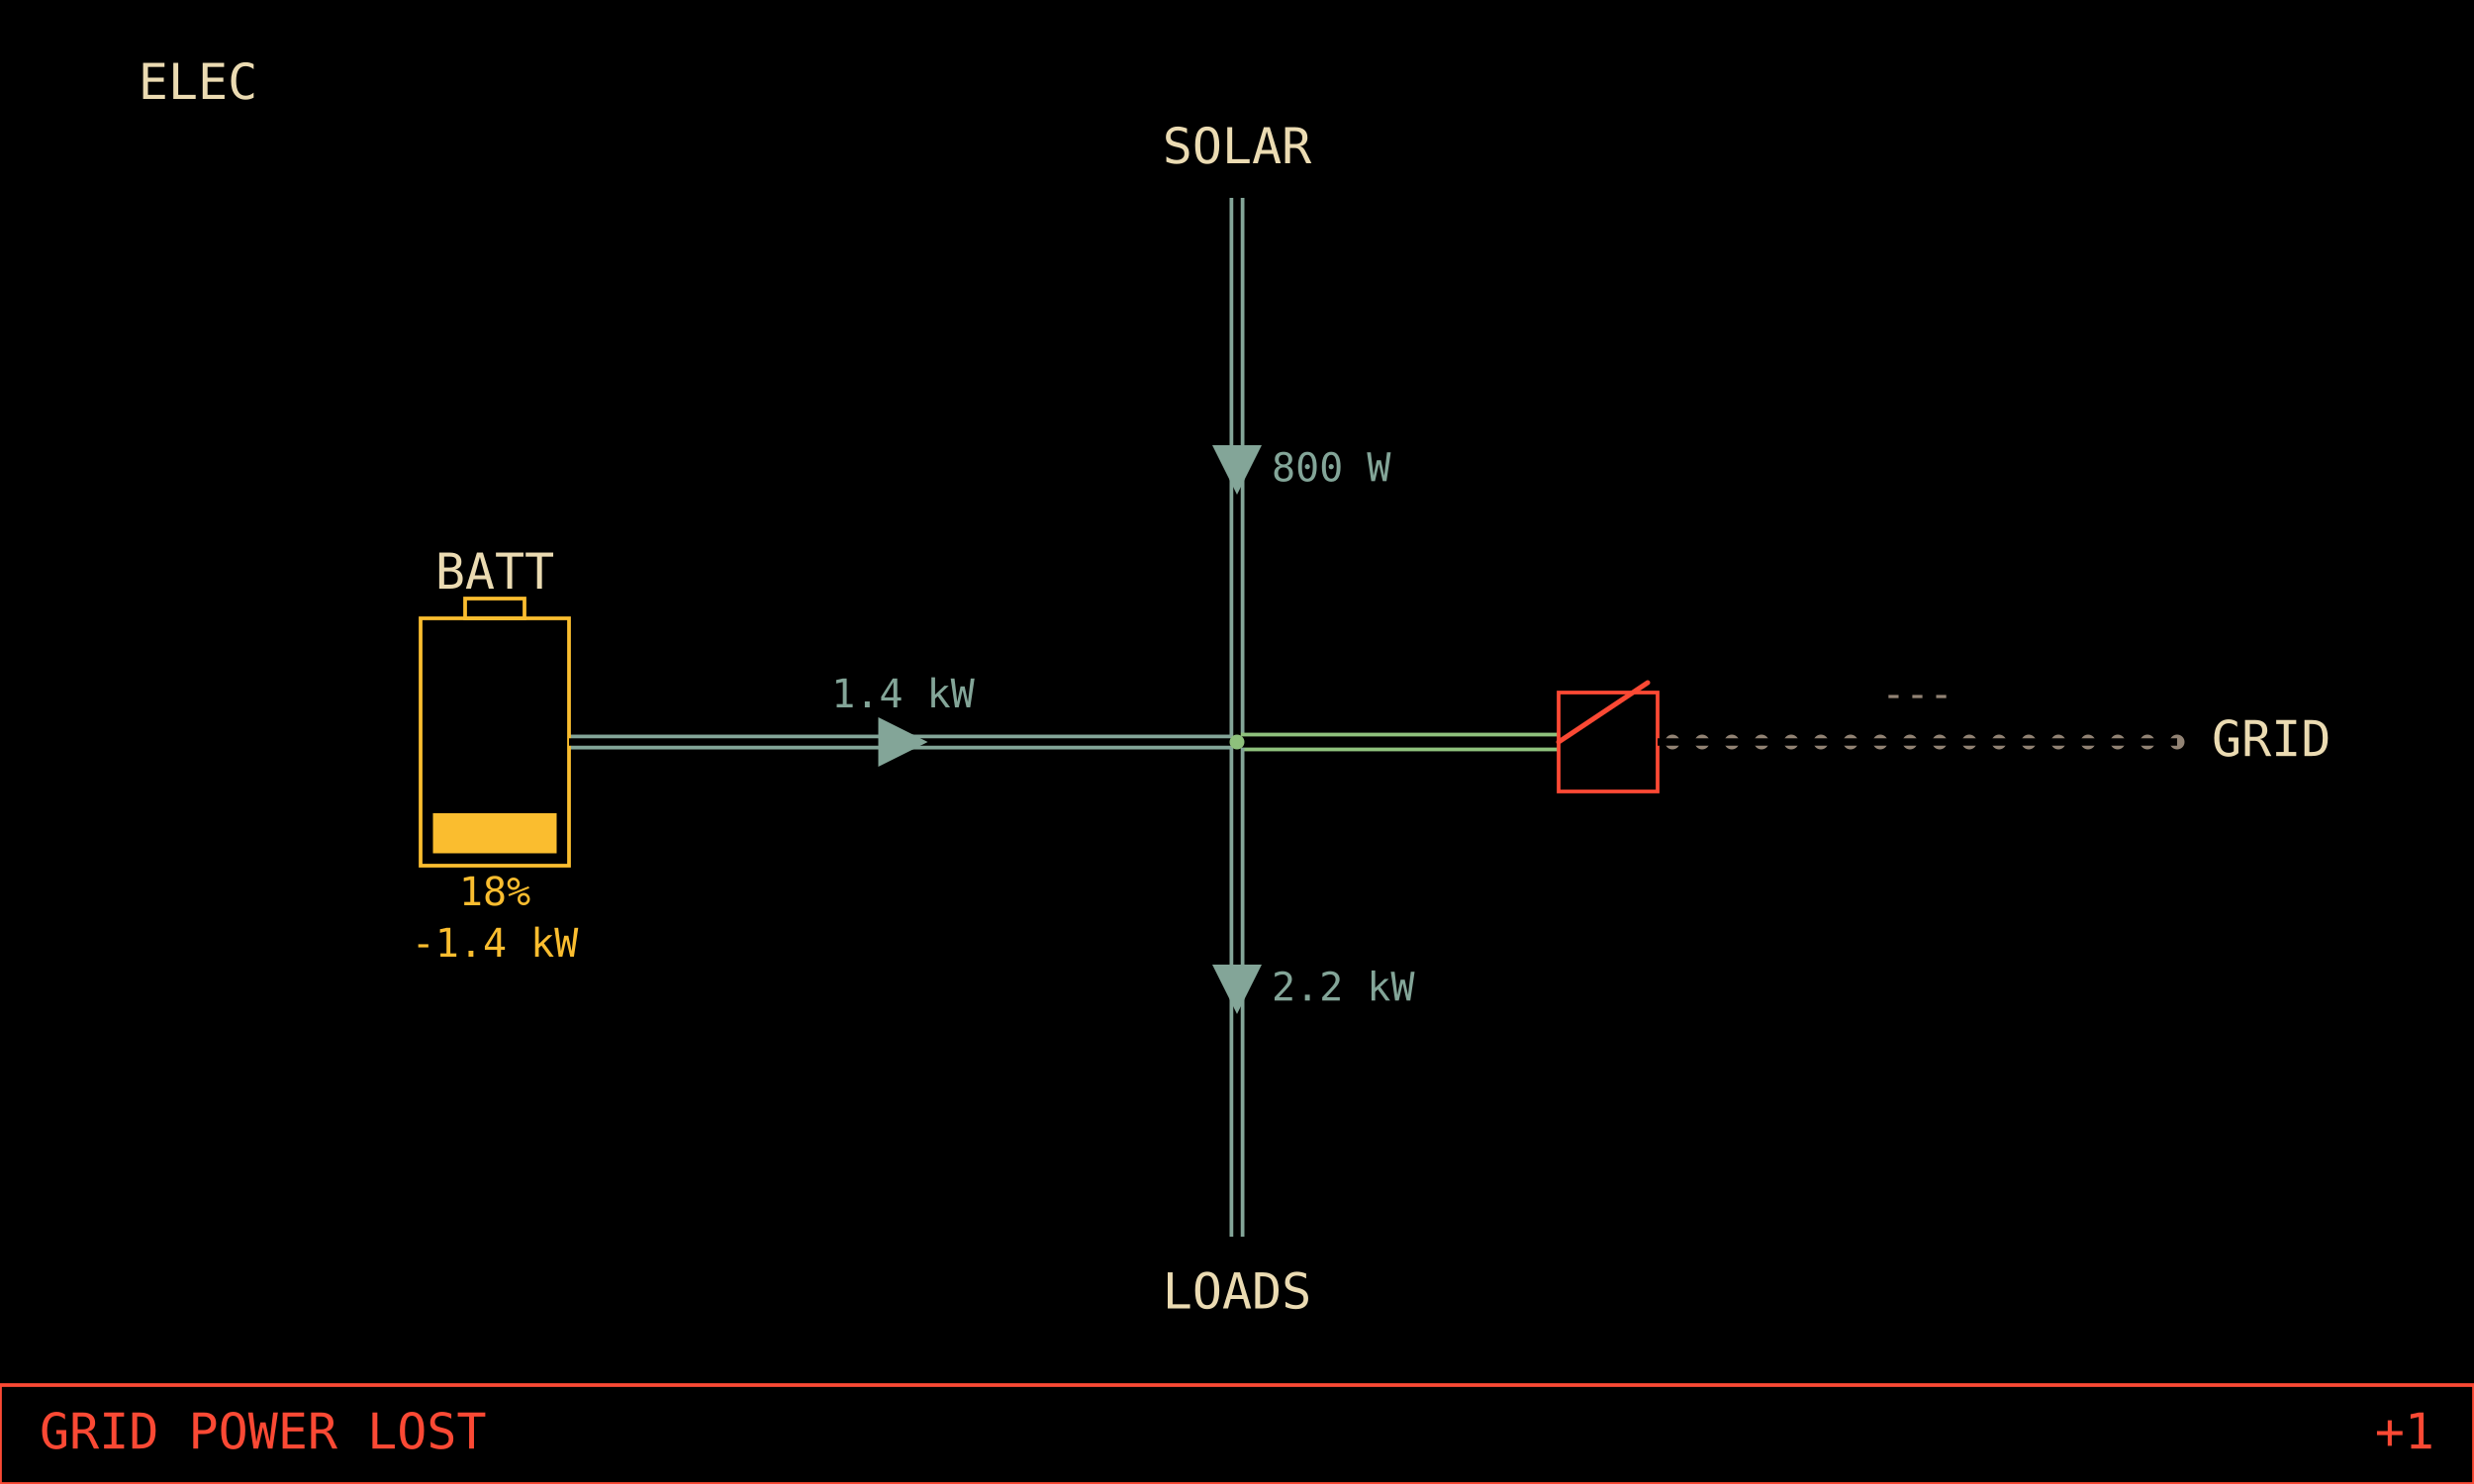
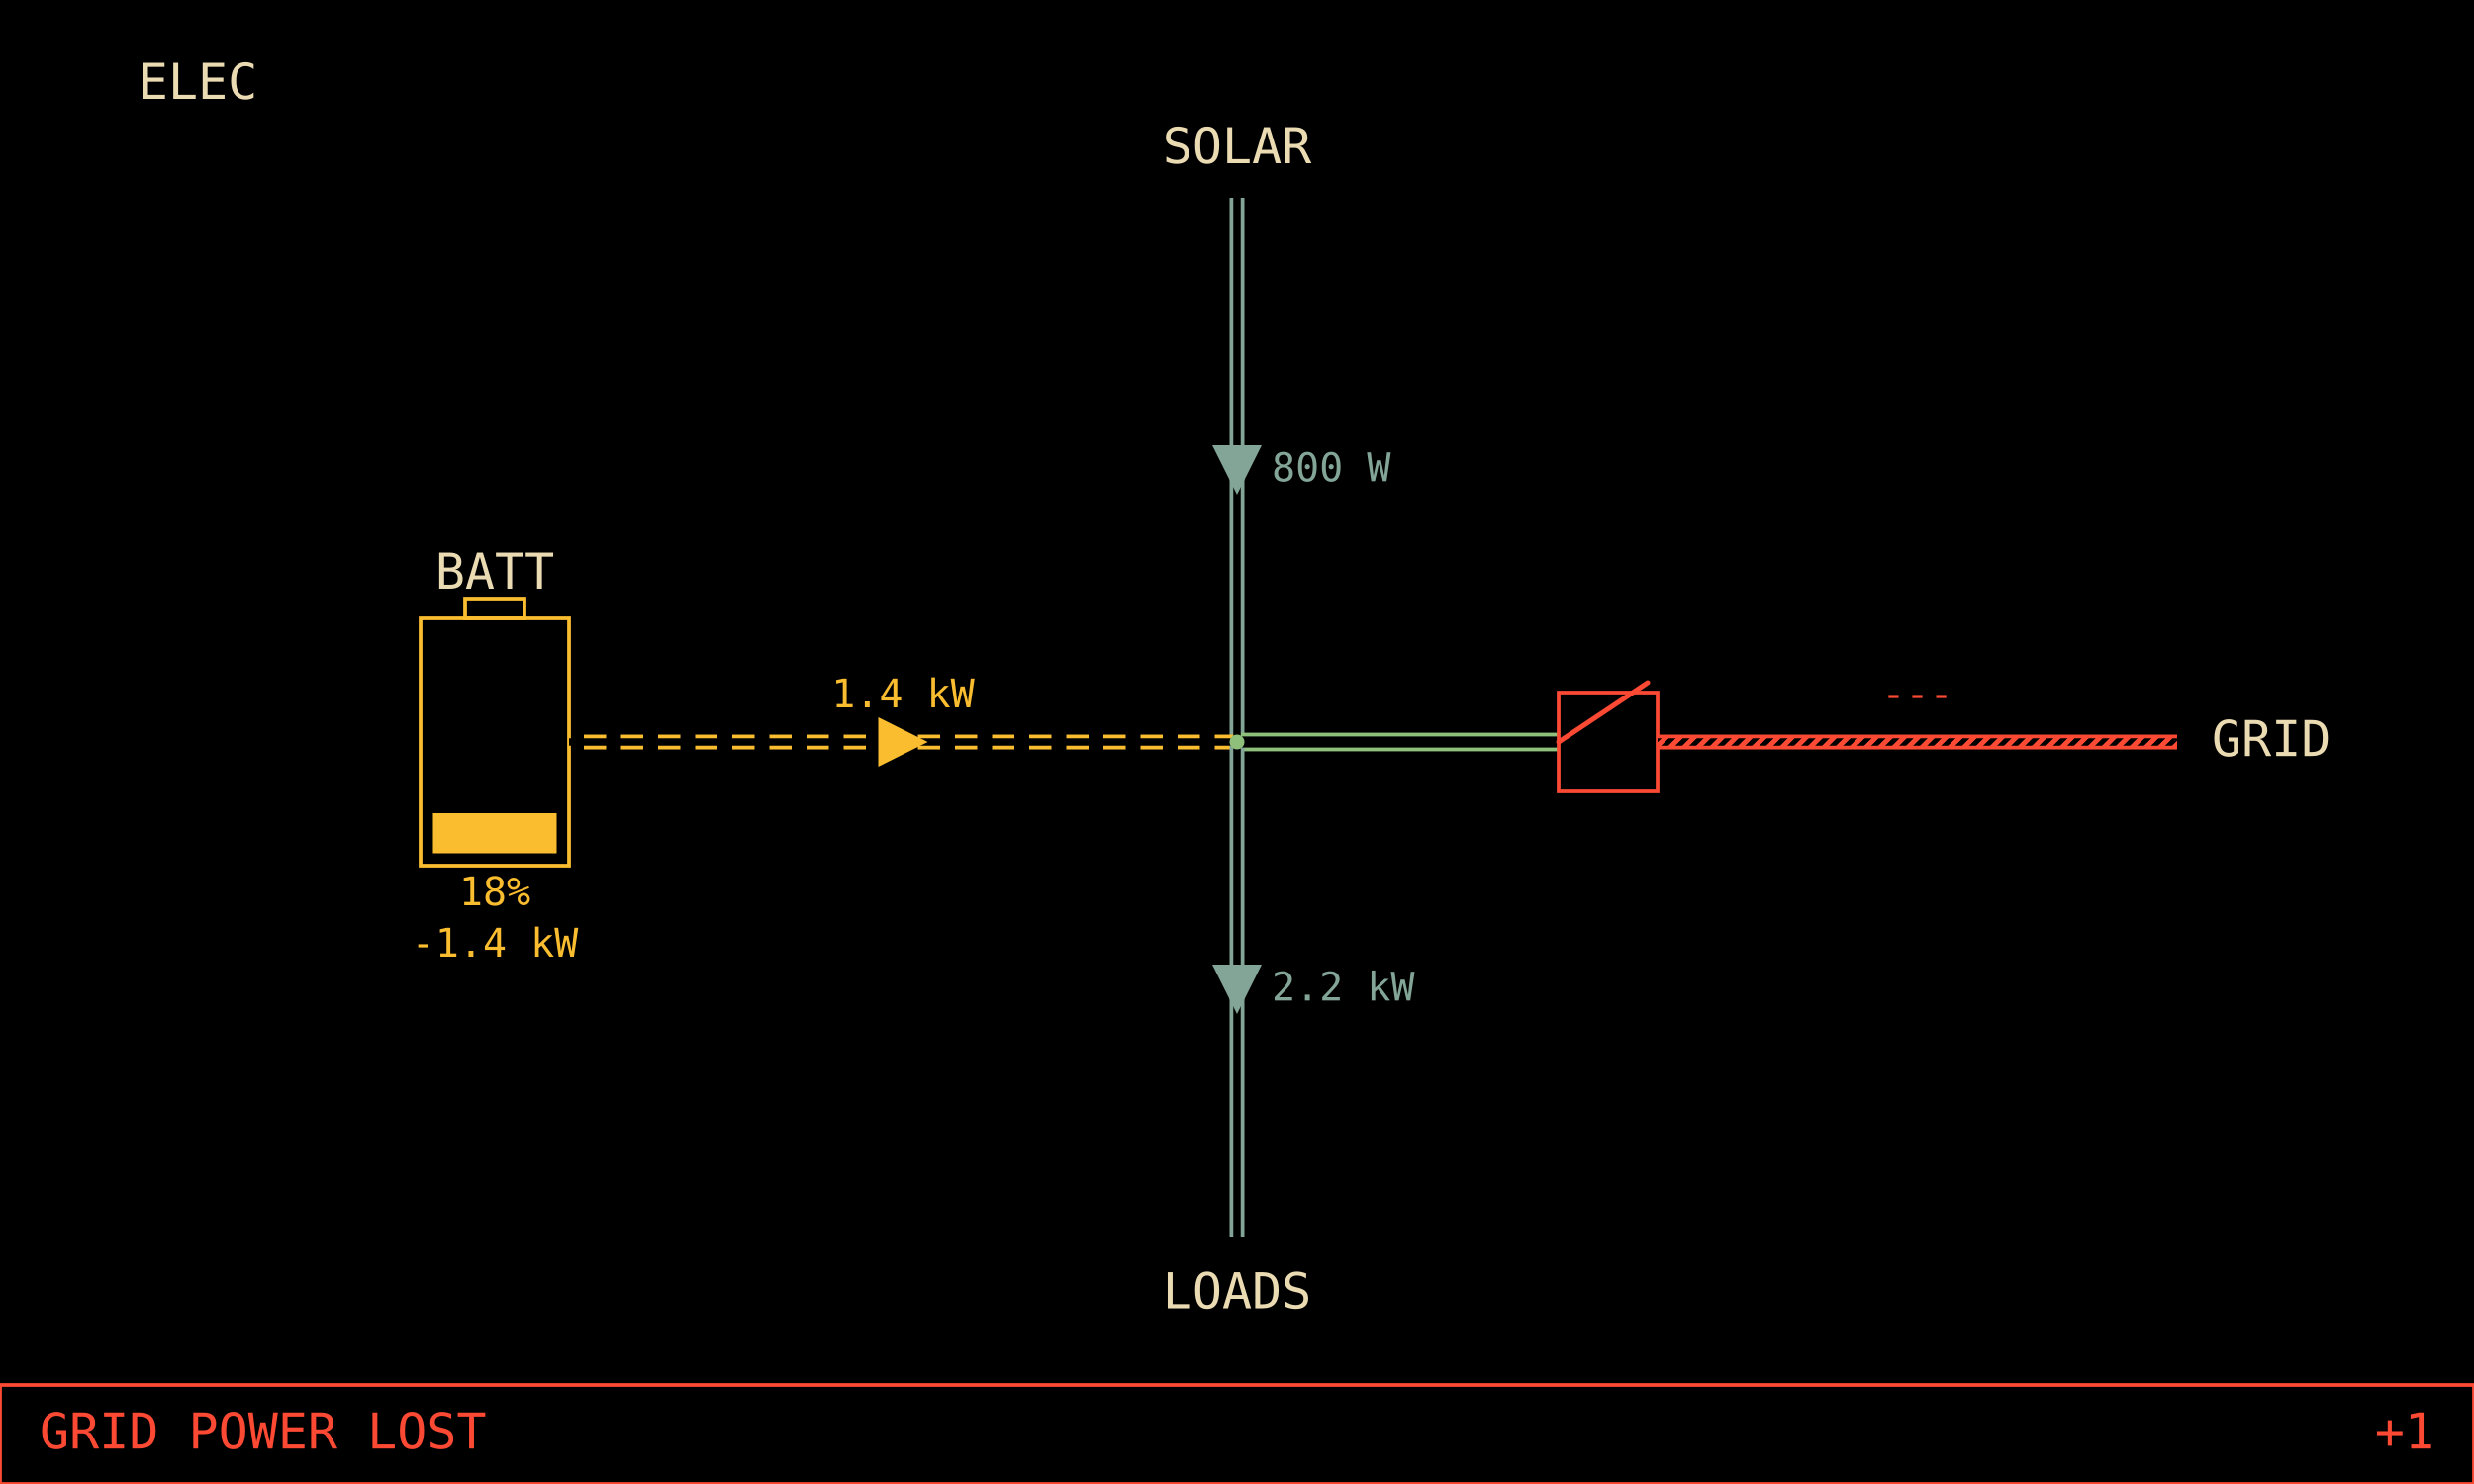
<svg xmlns="http://www.w3.org/2000/svg" viewBox="0 0 1000 600" width="1280" height="768" data-page="electrical" data-theme="mirror">
  <style>.attn{animation:mfd-attn 2.5s ease-in-out infinite}@keyframes mfd-attn{50%{opacity:0.35}}</style>
  <rect x="0" y="0" width="1000" height="600" fill="#000000" />
  <g id="casings">
    <g data-for="solar">
      <polyline points="500,80 500,300" fill="none" stroke="#83a598" stroke-width="6" stroke-linejoin="round" />
    </g>
    <g data-for="battery_feed">
-       <polyline points="500,300 230,300" fill="none" stroke="#83a598" stroke-width="6" stroke-linejoin="round" />
+       <polyline points="500,300 230,300" fill="none" stroke="#fabd2f" stroke-width="6" stroke-dasharray="9 6" stroke-linejoin="round" />
    </g>
    <g data-for="bus_tie">
      <polyline points="500,300 630,300" fill="none" stroke="#8ec07c" stroke-width="7.5" stroke-linejoin="round" />
    </g>
    <g data-for="grid">
-       <polyline points="880,300 670,300" fill="none" stroke="#928374" stroke-width="6" stroke-dasharray="0 12" stroke-linecap="round" stroke-linejoin="round" />
+       <polyline points="880,300 670,300" fill="none" stroke="#fb4934" stroke-width="6" stroke-linejoin="round" />
    </g>
    <g data-for="loads">
      <polyline points="500,300 500,500" fill="none" stroke="#83a598" stroke-width="6" stroke-linejoin="round" />
    </g>
  </g>
  <g id="title">
    <text x="80" y="40" text-anchor="middle" font-family="DejaVu Sans Mono, monospace" font-size="20" fill="#ebdbb2">ELEC</text>
  </g>
  <g id="solar">
    <polyline points="500,80 500,300" fill="none" stroke="#000000" stroke-width="3" stroke-linejoin="round" />
    <polygon points="500,200 490,180 510,180" fill="#83a598" />
    <text x="500" y="66" text-anchor="middle" font-family="DejaVu Sans Mono, monospace" font-size="20" fill="#ebdbb2">SOLAR</text>
    <text x="514" y="190" text-anchor="start" dominant-baseline="middle" font-family="DejaVu Sans Mono, monospace" font-size="16" fill="#83a598">800 W</text>
  </g>
  <g id="battery">
    <rect x="170" y="250" width="60" height="100" fill="none" stroke="#fabd2f" stroke-width="1.5" />
    <rect x="188" y="242" width="24" height="8" fill="none" stroke="#fabd2f" stroke-width="1.5" />
    <rect x="175" y="328.8" width="50" height="16.2" fill="#fabd2f" />
    <text x="200" y="238" text-anchor="middle" font-family="DejaVu Sans Mono, monospace" font-size="20" fill="#ebdbb2">BATT</text>
    <text x="200" y="366" text-anchor="middle" font-family="DejaVu Sans Mono, monospace" font-size="16" fill="#fabd2f">18%</text>
    <text x="200" y="386.8" text-anchor="middle" font-family="DejaVu Sans Mono, monospace" font-size="16" fill="#fabd2f">-1.4 kW</text>
  </g>
  <g id="battery_feed">
    <polyline points="500,300 230,300" fill="none" stroke="#000000" stroke-width="3" stroke-linejoin="round" />
-     <polygon points="375,300 355,310 355,290" fill="#83a598" />
-     <text x="365" y="286" text-anchor="middle" font-family="DejaVu Sans Mono, monospace" font-size="16" fill="#83a598">1.4 kW</text>
+     <polygon points="375,300 355,310 355,290" fill="#fabd2f" />
+     <text x="365" y="286" text-anchor="middle" font-family="DejaVu Sans Mono, monospace" font-size="16" fill="#fabd2f">1.4 kW</text>
  </g>
  <g id="bus_tie">
    <polyline points="500,300 630,300" fill="none" stroke="#000000" stroke-width="4.5" stroke-linejoin="round" />
  </g>
  <g id="main_breaker">
    <g>
      <rect x="630" y="280" width="40" height="40" fill="none" stroke="#fb4934" stroke-width="1.5" />
      <line x1="630" y1="300" x2="666" y2="276" stroke="#fb4934" stroke-width="2" stroke-linecap="round" />
    </g>
  </g>
  <g id="grid">
-     <polyline points="880,300 670,300" fill="none" stroke="#000000" stroke-width="3" stroke-linejoin="round" />
+     <pattern id="hatch-grid-0" width="4" height="4" patternUnits="userSpaceOnUse" patternTransform="rotate(225)">
+       <rect x="0" y="0" width="4" height="4" fill="#000000" />
+       <rect x="0" y="0" width="2" height="4" fill="#fb4934" />
+     </pattern>
+     <line x1="880" y1="300" x2="670" y2="300" stroke="url(#hatch-grid-0)" stroke-width="3" stroke-linecap="butt" />
    <text x="894" y="300" text-anchor="start" dominant-baseline="middle" font-family="DejaVu Sans Mono, monospace" font-size="20" fill="#ebdbb2">GRID</text>
-     <text x="775" y="286" text-anchor="middle" font-family="DejaVu Sans Mono, monospace" font-size="16" fill="#928374">---</text>
+     <text x="775" y="286" text-anchor="middle" font-family="DejaVu Sans Mono, monospace" font-size="16" fill="#fb4934">---</text>
  </g>
  <g id="loads">
    <polyline points="500,300 500,500" fill="none" stroke="#000000" stroke-width="3" stroke-linejoin="round" />
    <polygon points="500,410 490,390 510,390" fill="#83a598" />
    <text x="500" y="529" text-anchor="middle" font-family="DejaVu Sans Mono, monospace" font-size="20" fill="#ebdbb2">LOADS</text>
    <text x="514" y="400" text-anchor="start" dominant-baseline="middle" font-family="DejaVu Sans Mono, monospace" font-size="16" fill="#83a598">2.2 kW</text>
  </g>
  <g id="bus">
    <circle cx="500" cy="300" r="3" fill="#8ec07c" />
  </g>
  <g id="banner">
    <g class="attn">
      <rect x="0" y="560" width="1000" height="40" fill="#000000" stroke="#fb4934" stroke-width="1.5" />
      <text x="16" y="580" text-anchor="start" dominant-baseline="middle" font-family="DejaVu Sans Mono, monospace" font-size="20" fill="#fb4934">GRID POWER LOST</text>
      <text x="984" y="580" text-anchor="end" dominant-baseline="middle" font-family="DejaVu Sans Mono, monospace" font-size="20" fill="#fb4934">+1</text>
    </g>
  </g>
</svg>
